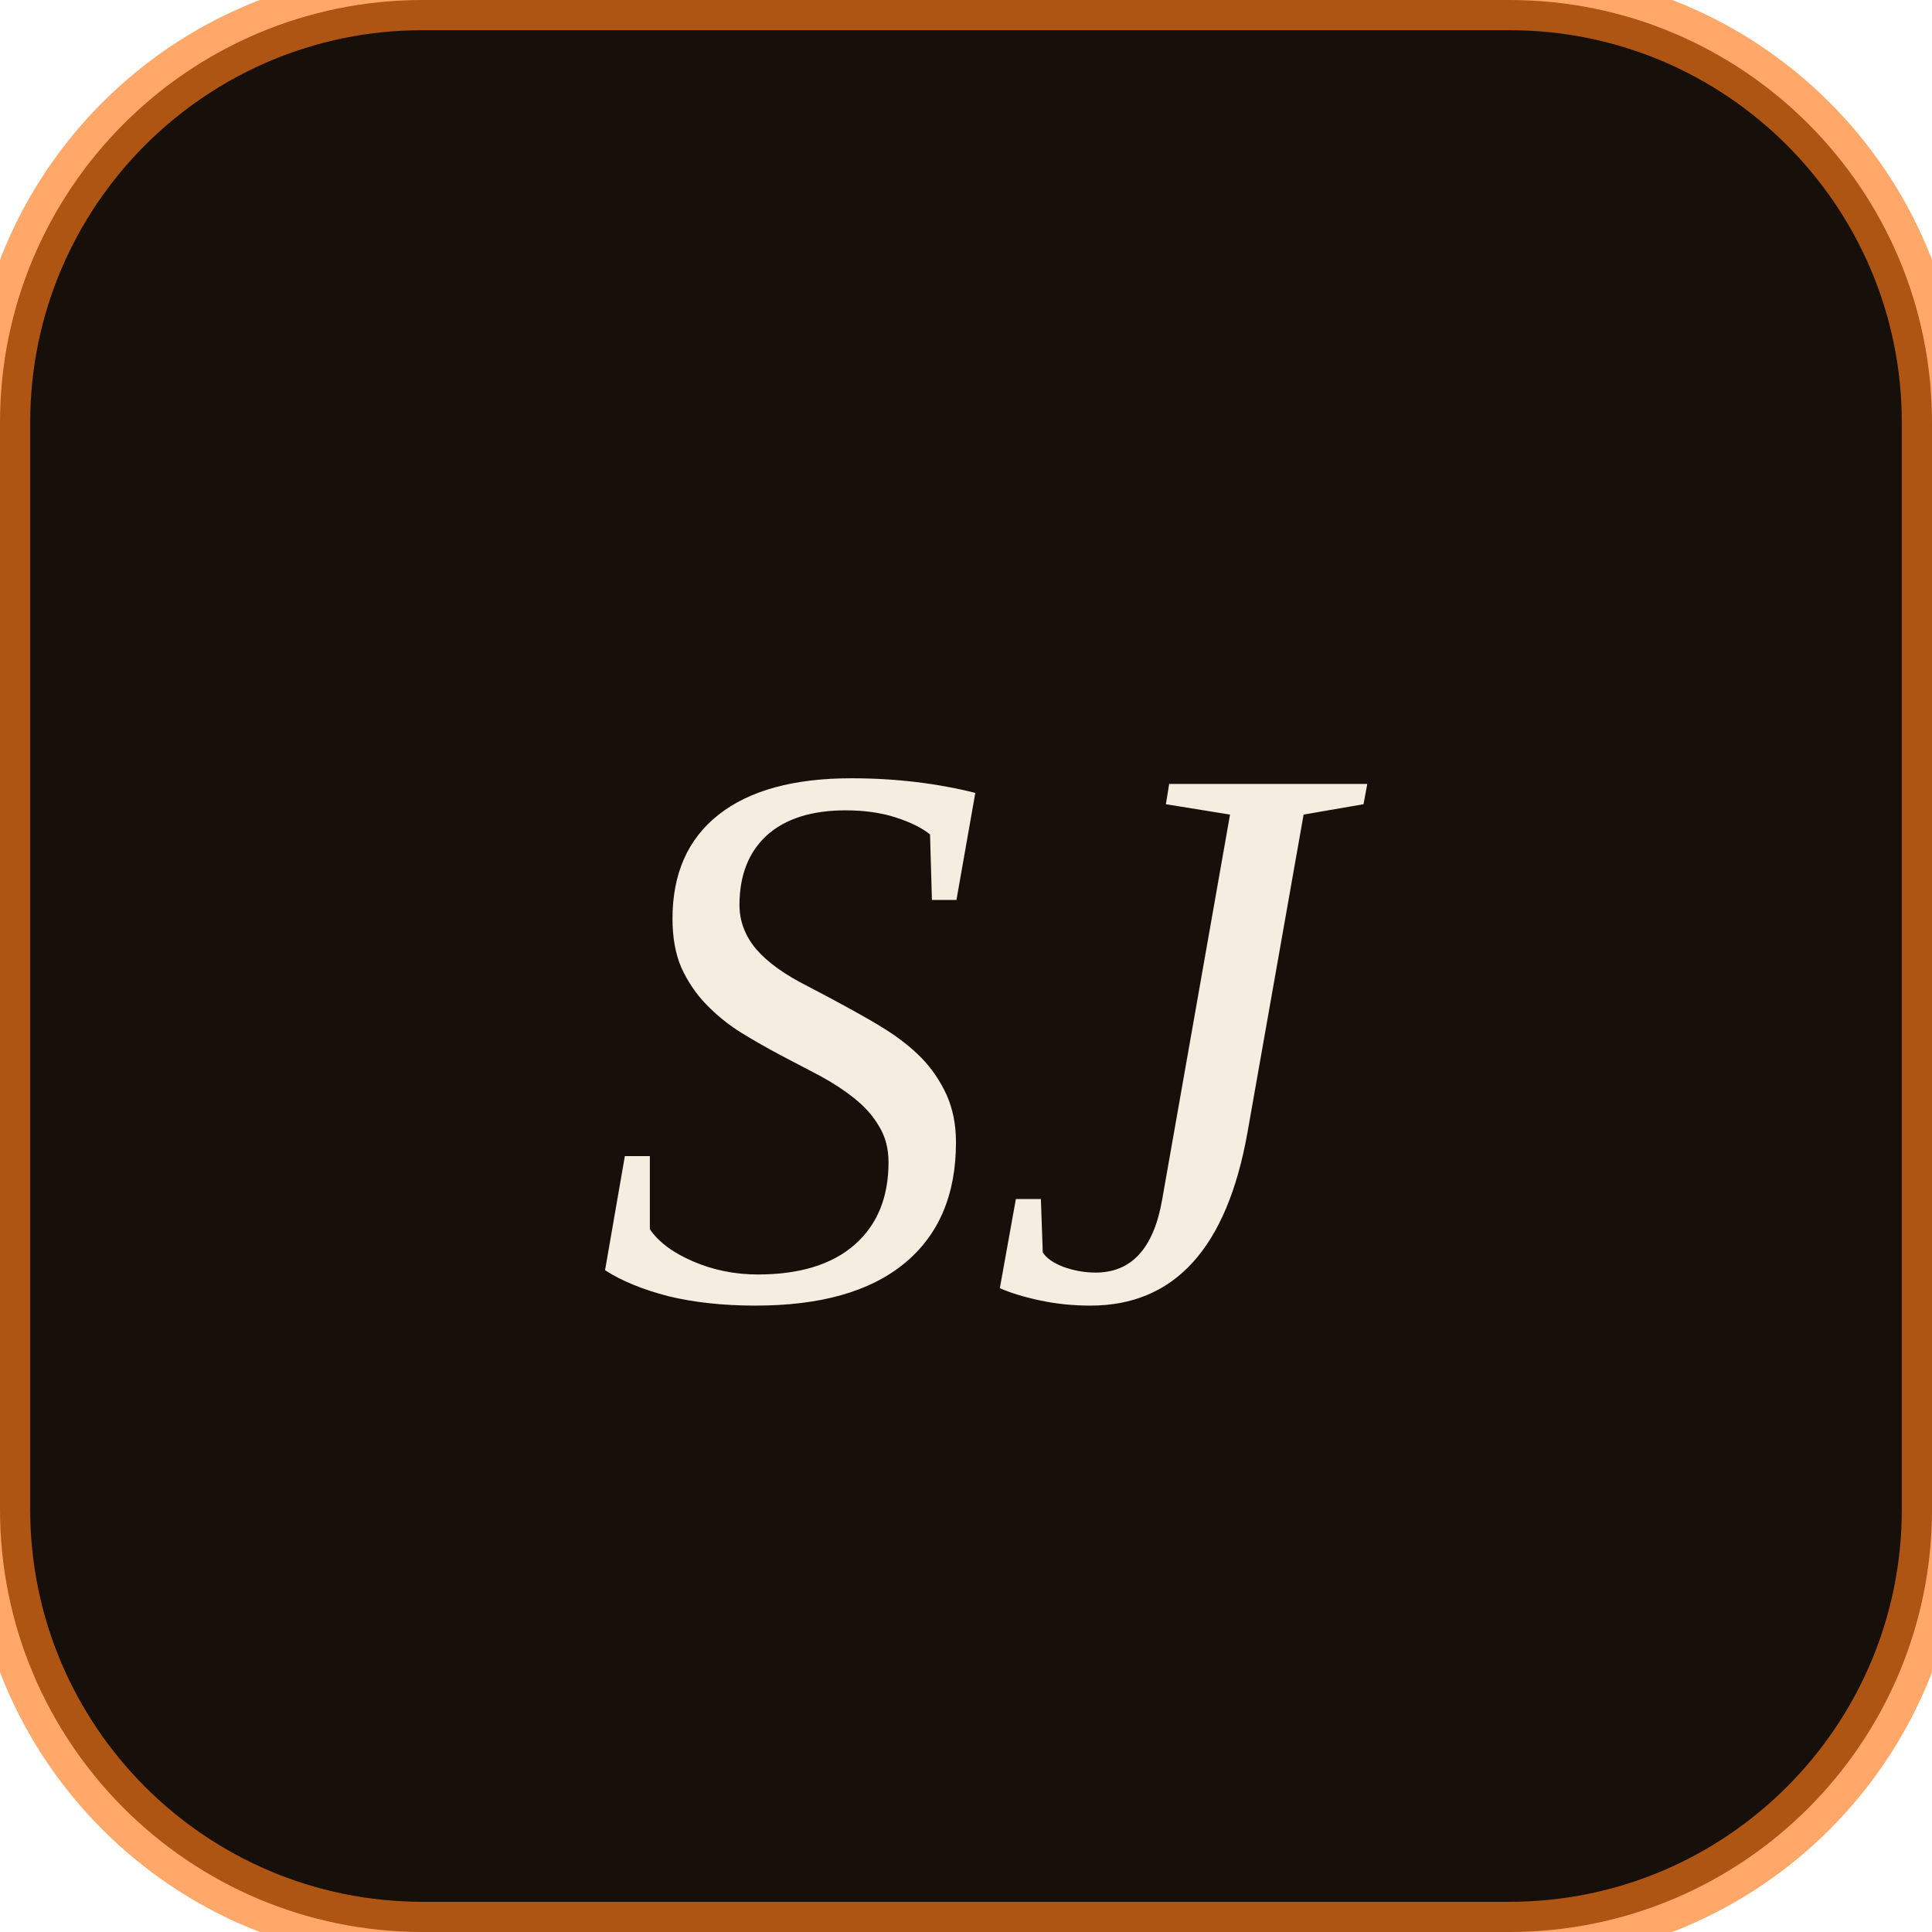
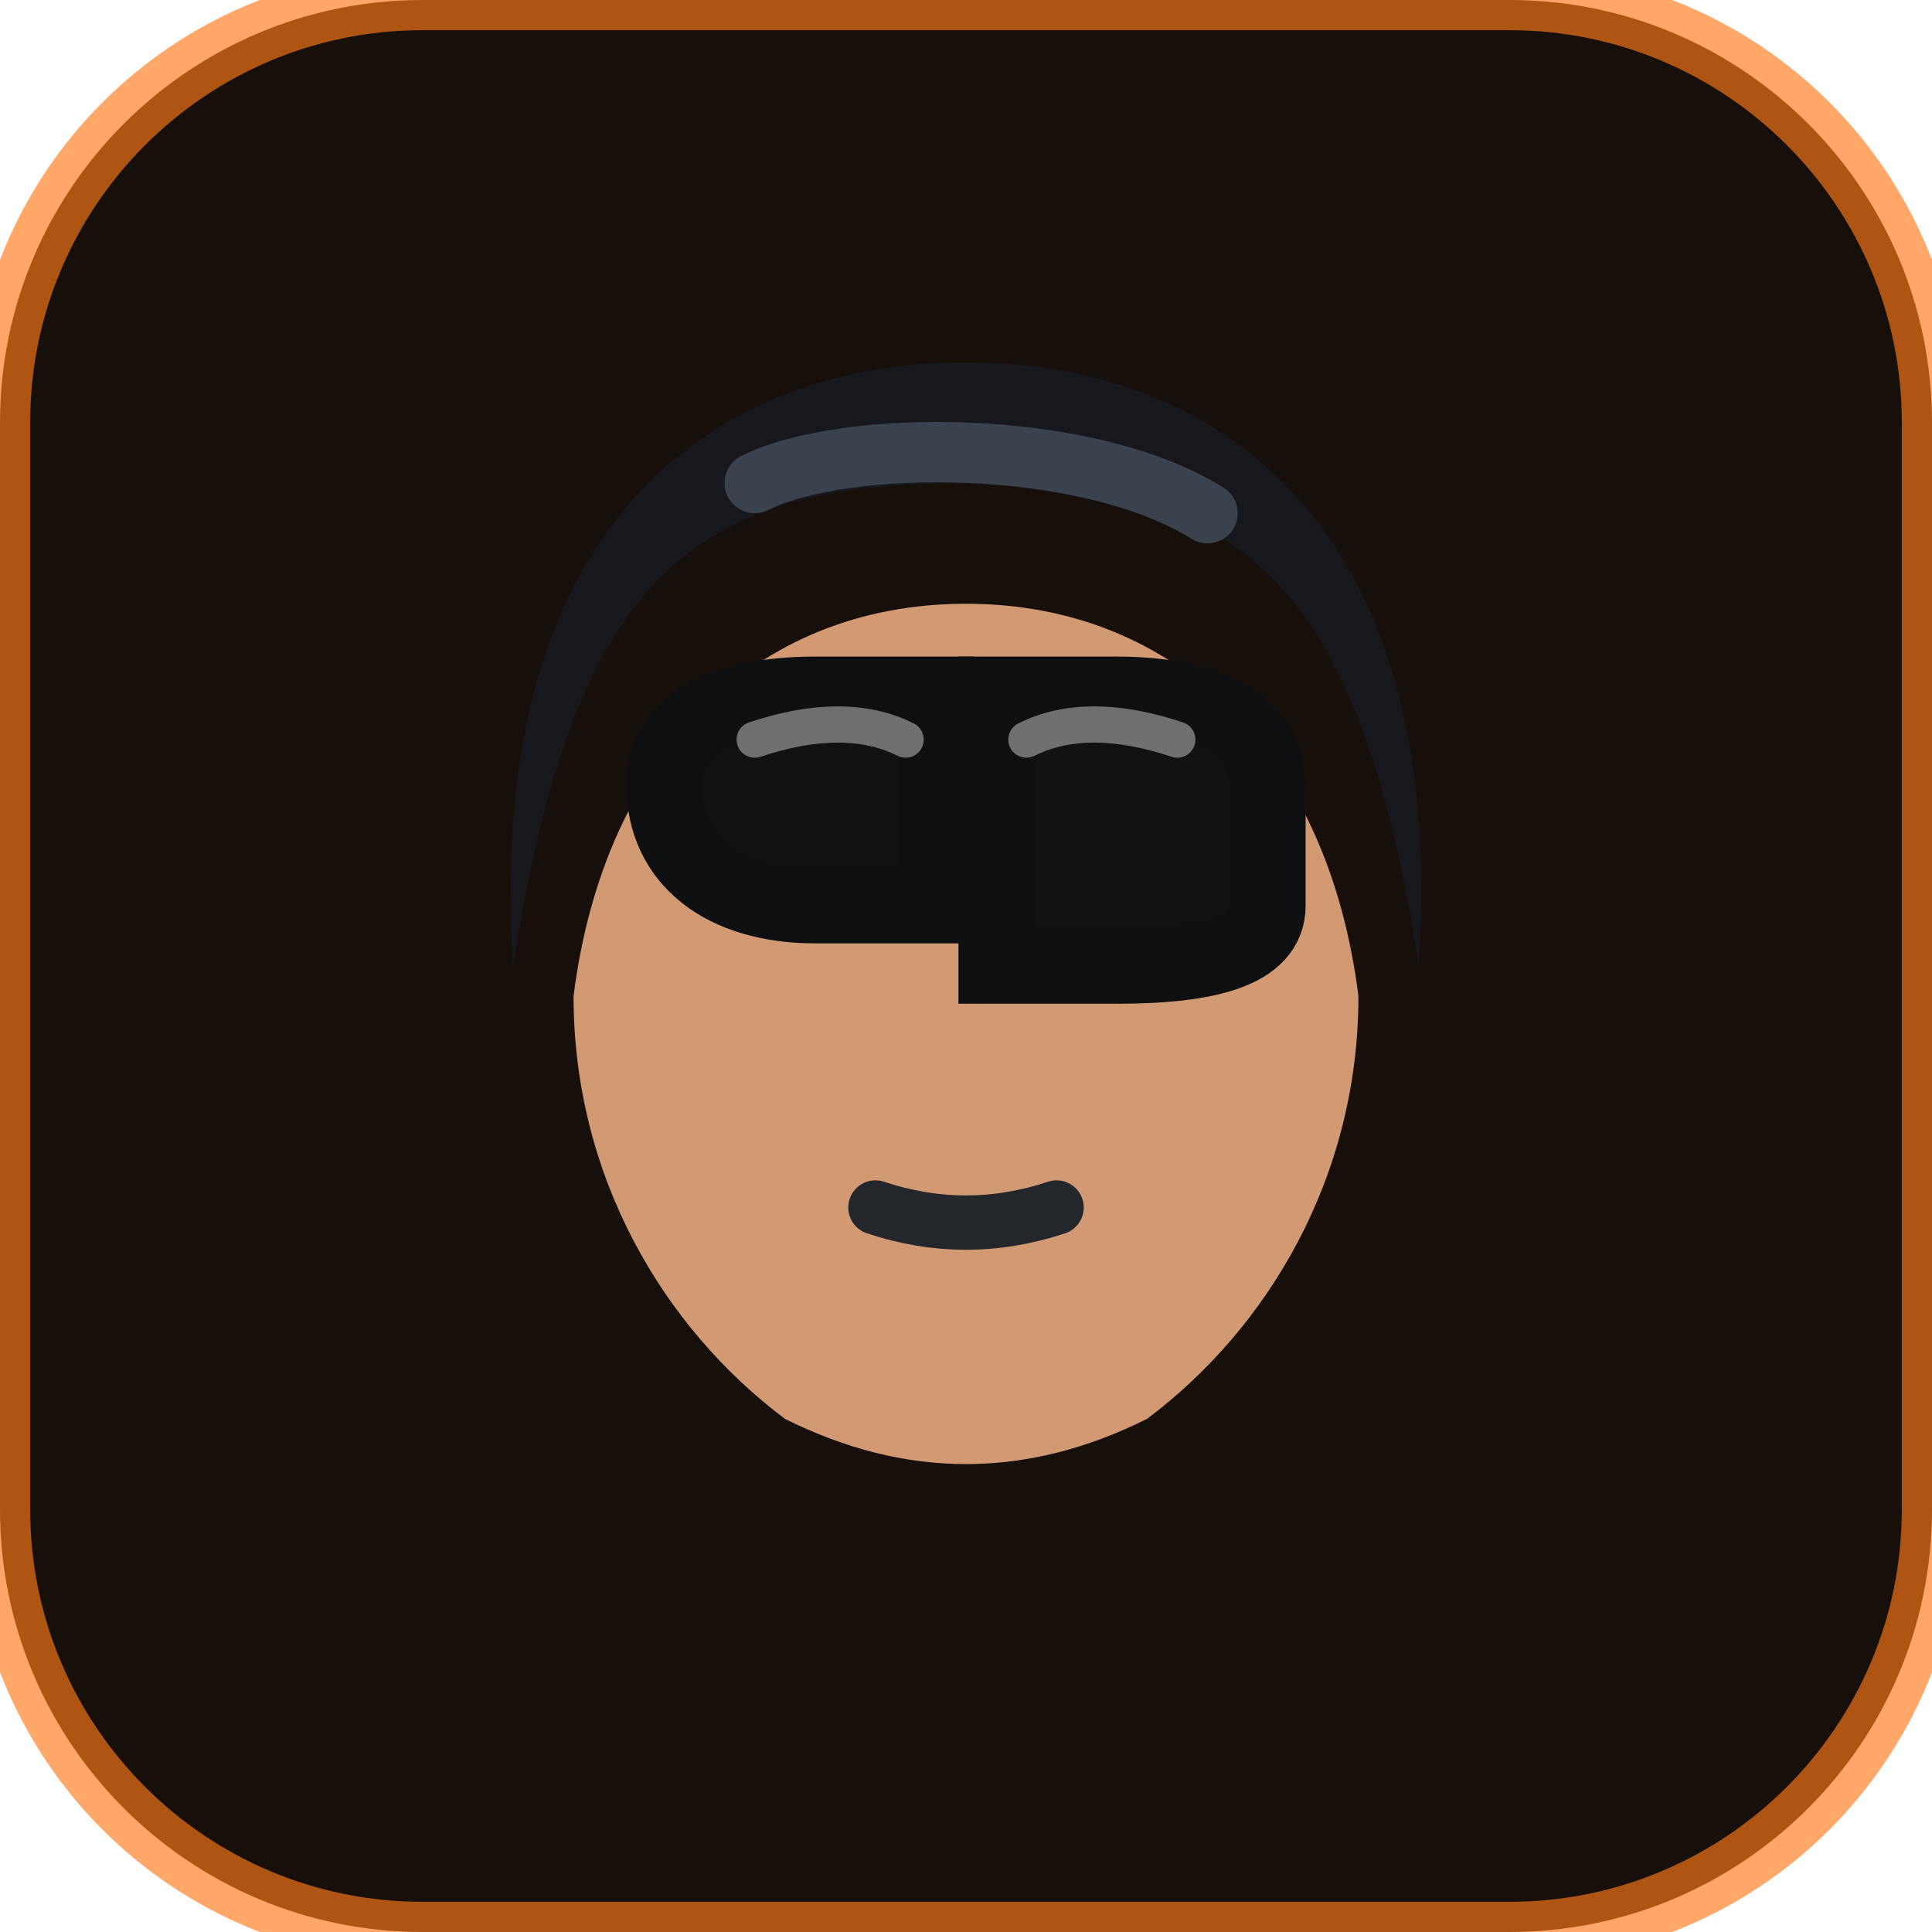
<svg xmlns="http://www.w3.org/2000/svg" viewBox="0 0 64 64">
  <rect width="64" height="64" rx="14" fill="#17100a" />
  <rect width="64" height="64" rx="14" fill="none" stroke="#ff7a1a" stroke-opacity="0.65" stroke-width="2" />
-   <text x="32" y="43" font-family="Georgia, 'Times New Roman', serif" font-size="26" font-style="italic" fill="#f5eddf" text-anchor="middle">SJ</text>
+   <path d="M32 20 C39 20 44 25 45 33 C45 39 42 44 38 47 C34 49 30 49 26 47 C22 44 19 39 19 33 C20 25 25 20 32 20 Z" fill="#d19a72" />
+   <path d="M17 32 C16 17 24 12 32 12 C40 12 48 17 47 32 C45 19 41 16 32 16 C23 16 19 19 17 32 Z" fill="#16181d" />
+   <path d="M25 16 C28 14.5 36 14.5 40 17" stroke="#3a424d" stroke-width="2" stroke-linecap="round" fill="none" />
+   <g stroke="#0d0f11" stroke-width="2.5" fill="#0f1113">
+     <path d="M22 26 C22 24 24 23 27 23 L31 23 L31 30 L27 30 C24 30 22 28.5 22 26 Z" />
+     <path d="M33 23 L37 23 C40 23 42 24 42 26 L42 30 C42 31.5 40 32 37 32 L33 32 Z" />
+   </g>
+   <path d="M31 26 L33 26" stroke="#0d0f11" stroke-width="2" fill="none" />
+   <path d="M25 24.5 Q28 23.5 30 24.5" stroke="rgba(255,255,255,0.4)" stroke-width="1.2" stroke-linecap="round" fill="none" />
+   <path d="M34 24.5 Q36 23.5 39 24.5" stroke="rgba(255,255,255,0.4)" stroke-width="1.2" stroke-linecap="round" fill="none" />
+   <path d="M29 40 Q32 41 35 40" stroke="#23262b" stroke-width="1.8" stroke-linecap="round" fill="none" />
</svg>
